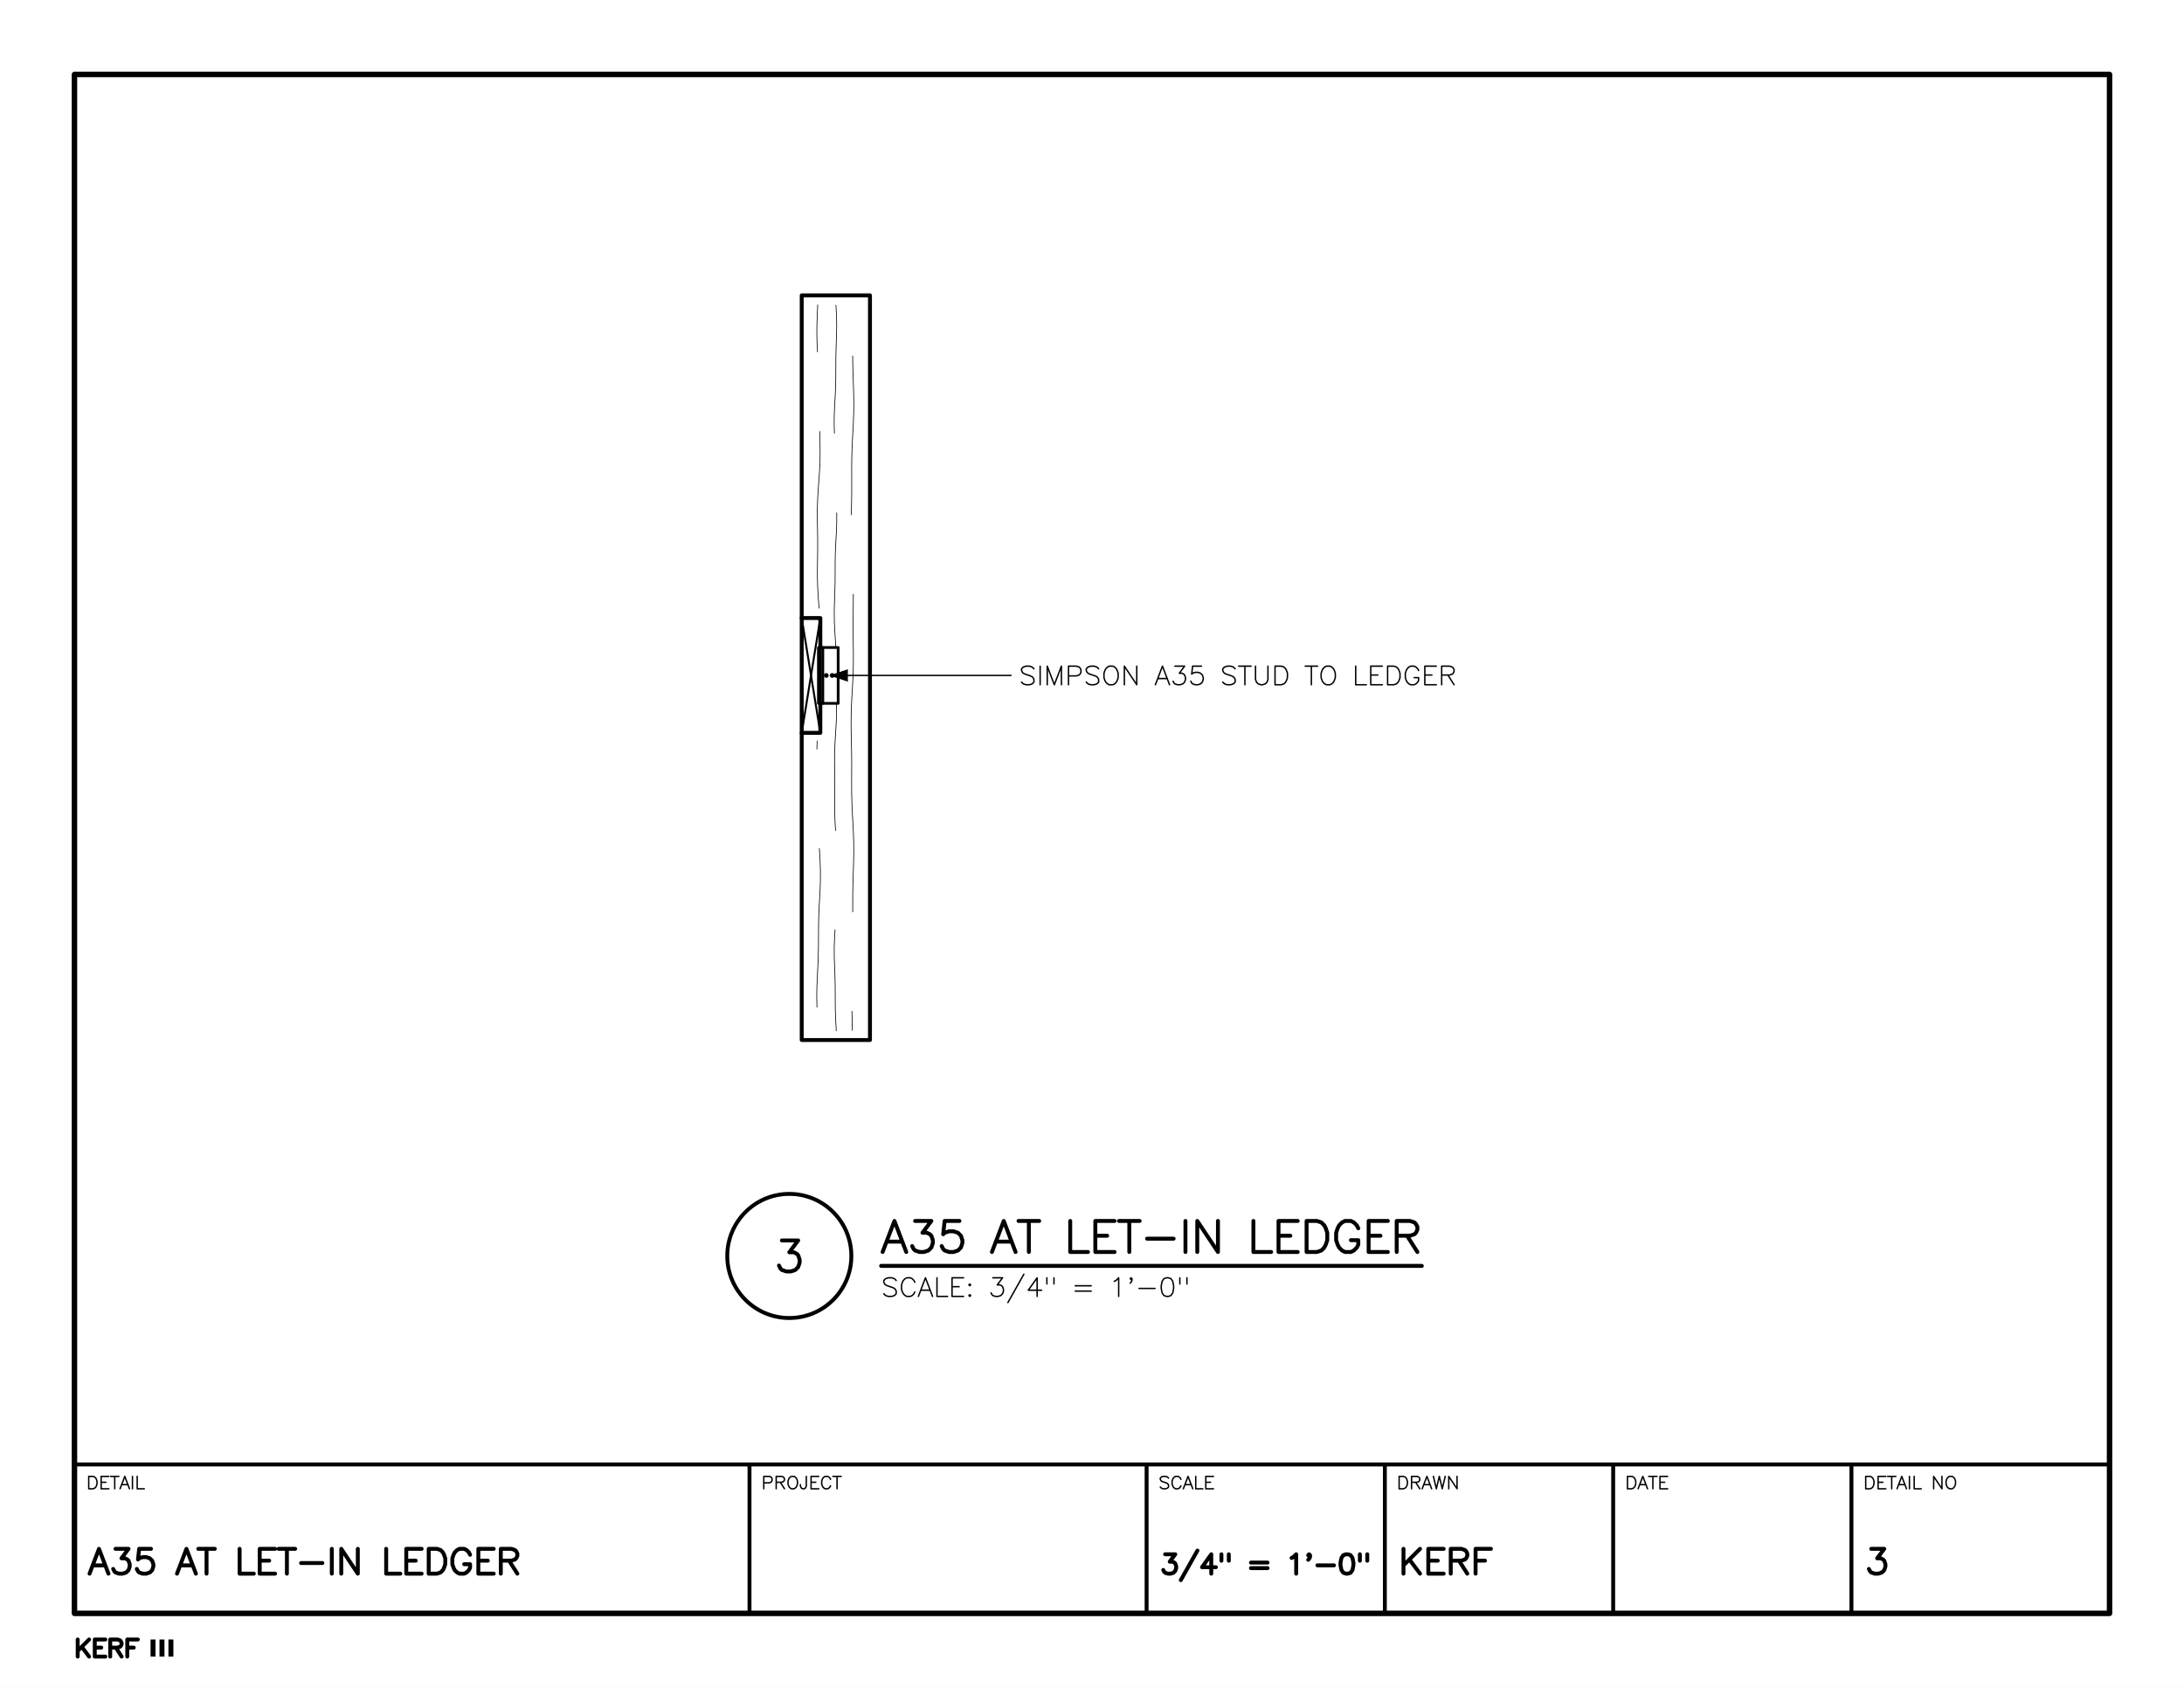
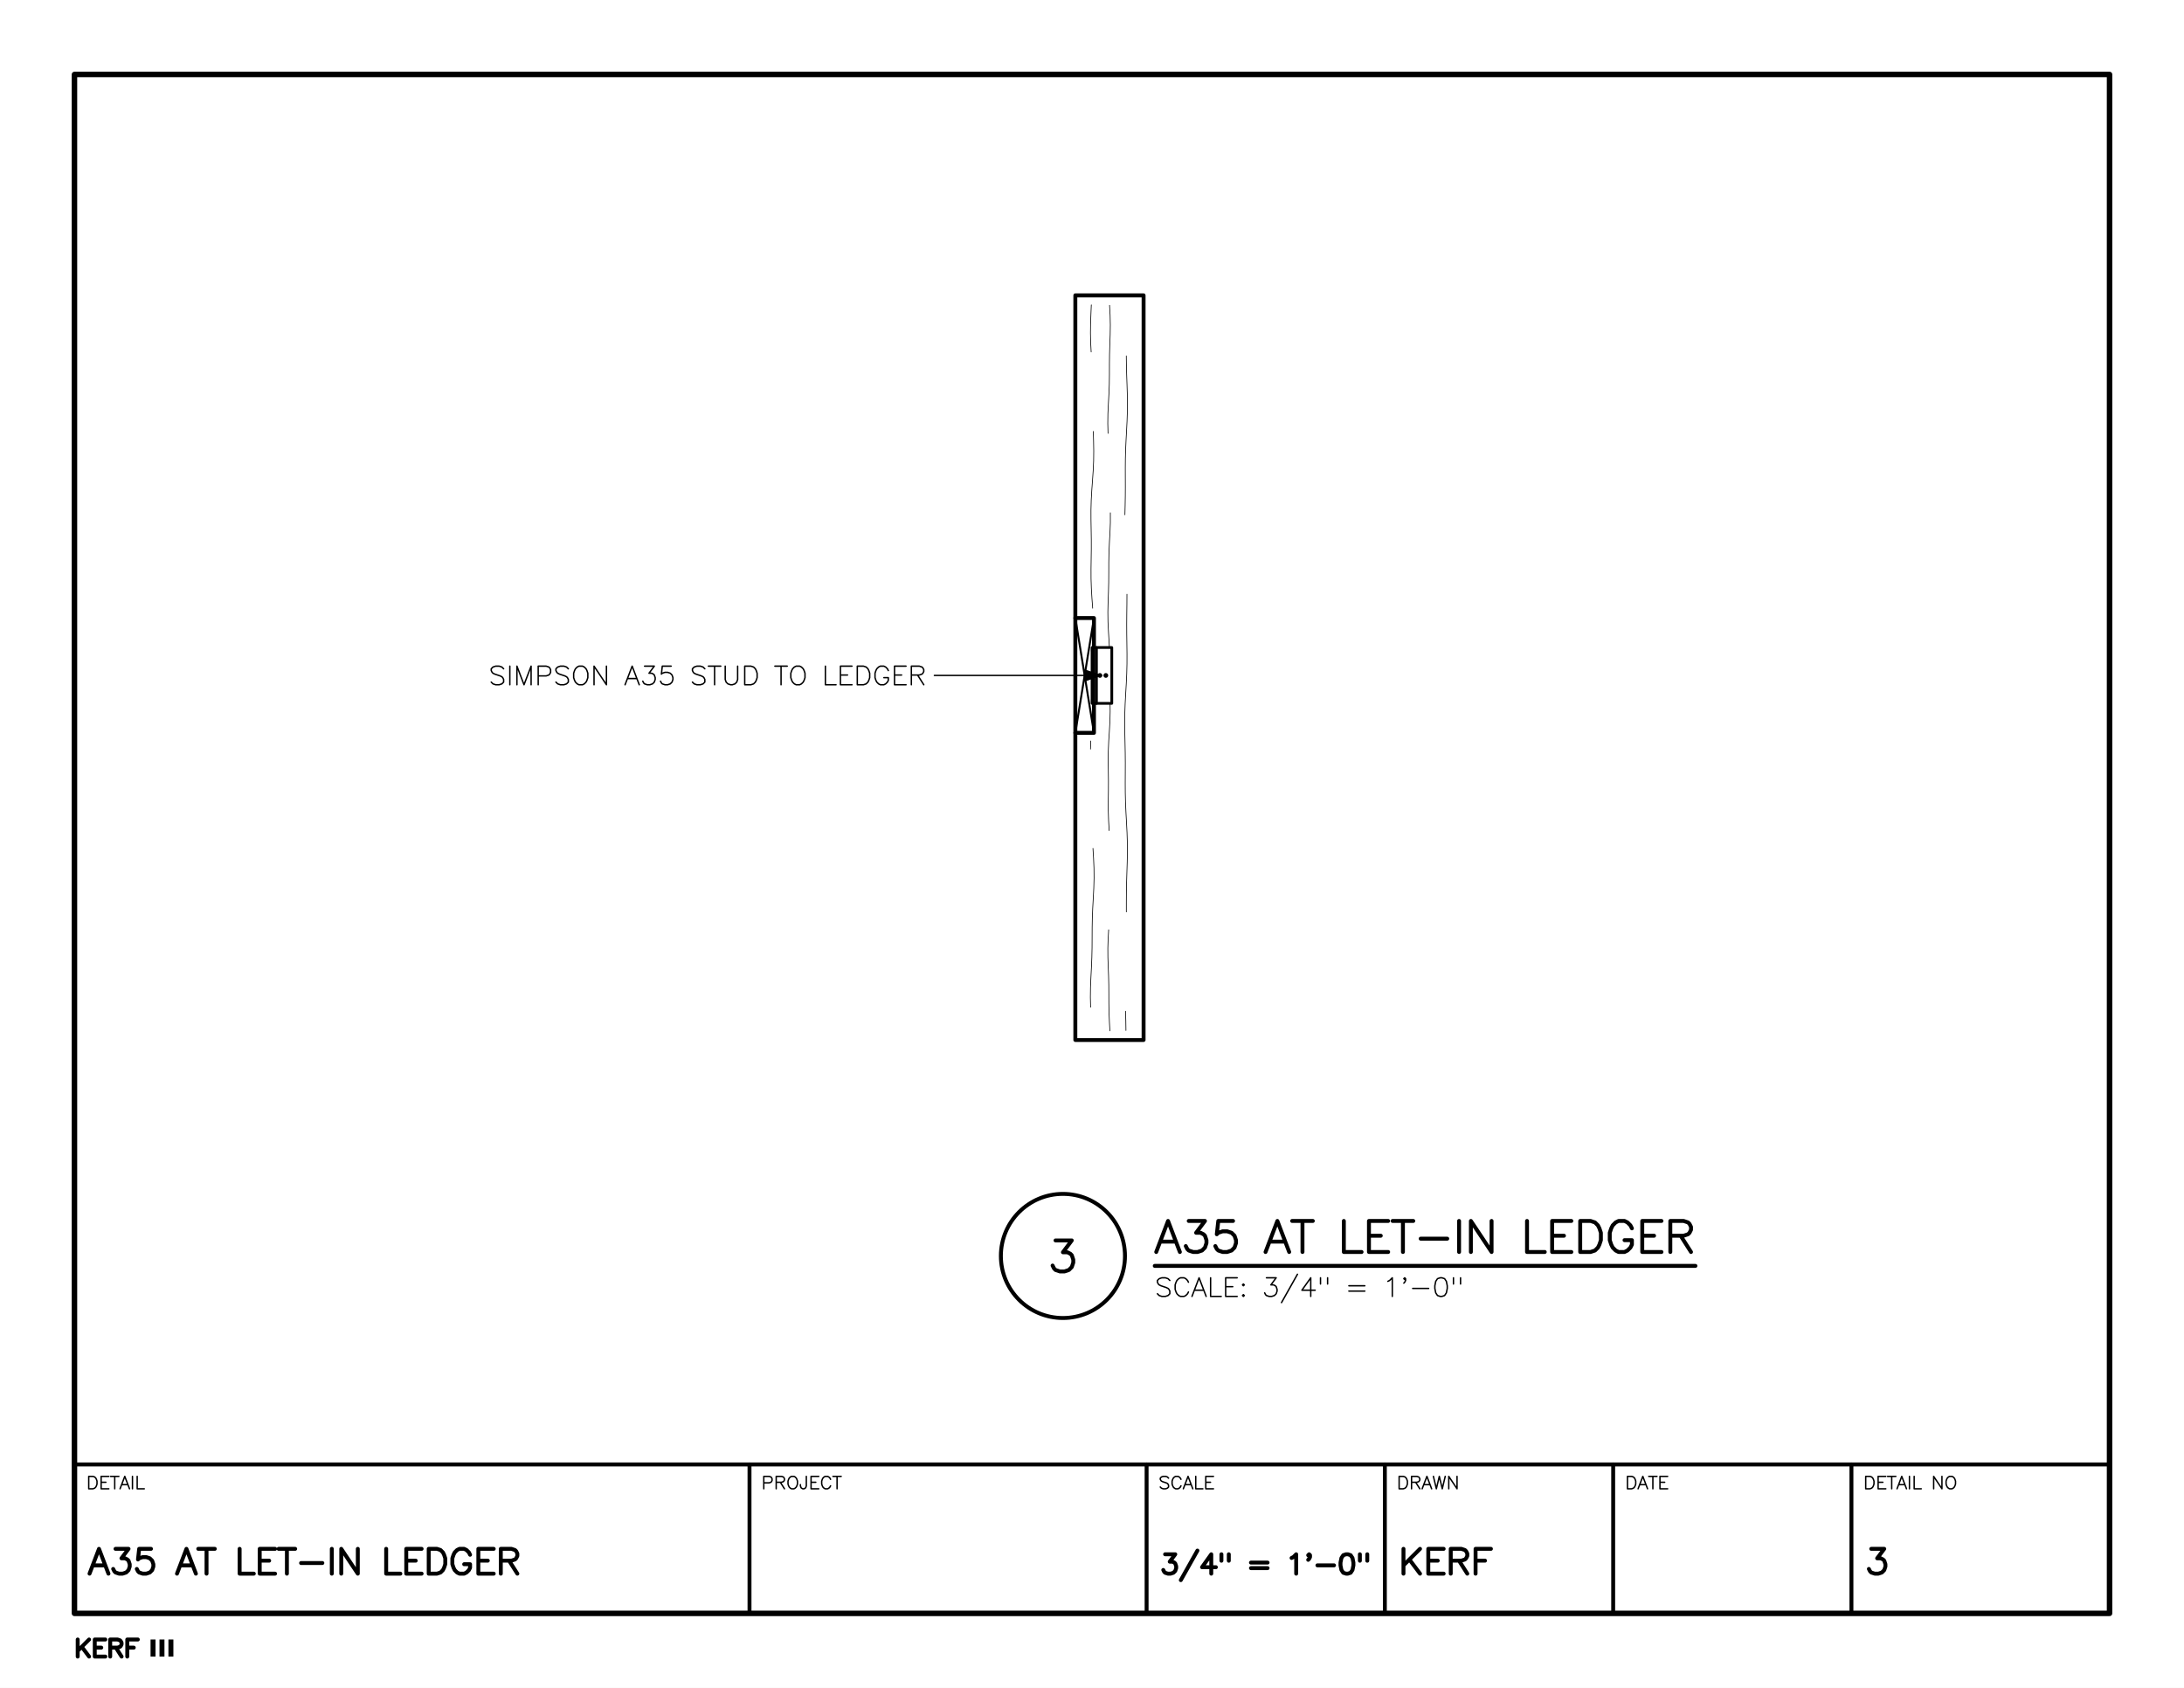
<svg xmlns="http://www.w3.org/2000/svg" width="11in" height="8.5in" viewBox="0 0 1056 816">
  <rect width="100%" height="100%" fill="#fff" />
  <g id="S-DETL-PATT">
    <g data-src="c_stud">
-       <path d="M412.113 498.16L412.049 493.52M412.049 493.52L411.914 488.88M412.304 440.88L412.305 436.08M412.305 436.08L412.335 431.28M412.335 431.28L412.427 426.48M412.427 426.48L412.574 421.68M412.574 421.68L412.726 416.88M412.726 416.88L412.815 412.08M412.815 412.08L412.788 407.28M412.788 407.28L412.634 402.48M412.634 402.48L412.388 397.68M412.388 397.68L412.122 392.88M412.122 392.88L411.909 388.08M411.909 388.08L411.792 383.28M411.792 383.28L411.767 378.48M411.767 378.48L411.791 373.68M411.791 373.68L411.805 368.88M411.805 368.88L411.766 364.08M411.766 364.08L411.674 359.28M411.674 359.28L411.569 354.48M411.569 354.48L411.515 349.68M411.515 349.68L411.565 344.88M411.565 344.88L411.737 340.08M411.737 340.08L411.996 335.28M411.996 335.28L412.275 330.48M412.275 330.48L412.498 325.68M412.498 325.68L412.616 320.88M412.616 320.88L412.625 316.08M412.625 316.08L412.567 311.28M412.567 311.28L412.503 306.48M412.503 306.48L412.483 301.68M412.483 301.68L412.519 296.88M412.519 296.88L412.578 292.08M412.578 292.08L412.602 287.28M411.613 248.88L411.723 244.362M411.723 244.362L411.801 239.845M411.801 239.845L411.827 235.327M411.827 235.327L411.813 230.809M411.813 230.809L411.801 226.292M411.801 226.292L411.841 221.774M411.841 221.774L411.963 217.256M411.963 217.256L412.167 212.739M412.167 212.739L412.413 208.221M412.413 208.221L412.642 203.704M412.642 203.704L412.794 199.186M412.794 199.186L412.832 194.668M412.832 194.668L412.761 190.151M412.761 190.151L412.619 185.633M412.619 185.633L412.462 181.115M412.462 181.115L412.342 176.598M412.342 176.598L412.282 172.08M404.355 498.36L404.113 493.92M404.113 493.92L403.93 489.48M403.93 489.48L403.852 485.04M403.852 485.04L403.842 480.6M403.842 480.6L403.814 476.16M403.814 476.16L403.708 471.72M403.708 471.72L403.537 467.28M403.537 467.28L403.389 462.84M403.389 462.84L403.361 458.4M403.361 458.4L403.499 453.96M403.499 453.96L403.753 449.52M404.006 401.52L403.72 396.72M403.72 396.72L403.569 391.92M403.569 391.92L403.57 387.12M403.57 387.12L403.633 382.32M403.633 382.32L403.651 377.52M403.651 377.52L403.591 372.72M403.591 372.72L403.527 367.92M403.527 367.92L403.573 363.12M403.573 363.12L403.783 358.32M403.783 358.32L404.095 353.52M404.095 353.52L404.366 348.72M404.366 348.72L404.48 343.92M404.48 343.92L404.44 340.05M404.096 313.05L403.969 310.32M403.969 310.32L403.668 305.52M403.668 305.52L403.432 300.72M403.432 300.72L403.369 295.92M403.369 295.92L403.478 291.12M403.478 291.12L403.653 286.32M403.653 286.32L403.774 281.52M403.774 281.52L403.804 276.72M403.804 276.72L403.812 271.92M403.812 271.92L403.902 267.12M403.902 267.12L404.118 262.32M404.118 262.32L404.388 257.52M404.388 257.52L404.574 252.72M404.574 252.72L404.574 247.92M403.456 209.52L403.331 204.754M403.331 204.754L403.392 199.989M403.392 199.989L403.615 195.223M403.615 195.223L403.882 190.457M403.882 190.457L404.064 185.691M404.064 185.691L404.124 180.926M404.124 180.926L404.126 176.16M404.126 176.16L404.175 171.394M404.175 171.394L404.315 166.629M404.315 166.629L404.484 161.863M404.484 161.863L404.558 157.097M404.558 157.097L404.452 152.331M404.452 152.331L404.19 147.566M395.027 486.96L394.911 482.16M394.911 482.16L394.973 477.36M394.973 477.36L395.173 472.56M395.173 472.56L395.419 467.76M395.419 467.76L395.619 462.96M395.619 462.96L395.724 458.16M395.724 458.16L395.751 453.36M395.751 453.36L395.772 448.56M395.772 448.56L395.86 443.76M395.86 443.76L396.053 438.96M396.053 438.96L396.317 434.16M396.317 434.16L396.567 429.36M396.567 429.36L396.702 424.56M396.702 424.56L396.662 419.76M396.662 419.76L396.458 414.96M396.458 414.96L396.165 410.16M394.971 362.16L395.113 358.23M396.029 294.051L395.676 289.301M395.676 289.301L395.389 284.552M395.389 284.552L395.237 279.802M395.237 279.802L395.224 275.053M395.224 275.053L395.291 270.303M395.291 270.303L395.356 265.554M395.356 265.554L395.356 260.804M395.356 260.804L395.288 256.055M395.288 256.055L395.208 251.305M395.208 251.305L395.198 246.556M395.198 246.556L395.324 241.806M395.324 241.806L395.593 237.057M395.593 237.057L395.943 232.307M395.943 232.307L396.273 227.558M396.273 227.558L396.488 222.808M396.488 222.808L396.543 218.059M396.543 218.059L396.464 213.309M396.464 213.309L396.328 208.56M395.295 170.16L395.053 165.6M395.053 165.6L394.955 161.04M394.955 161.04L395.01 156.48M395.01 156.48L395.174 151.92M395.174 151.92L395.366 147.36" fill="none" stroke="#000" stroke-linecap="round" stroke-linejoin="round" stroke-width="0.34" />
+       <path d="M544.413 498.16L544.349 493.52M544.349 493.52L544.214 488.88M544.604 440.88L544.605 436.08M544.605 436.08L544.635 431.28M544.635 431.28L544.727 426.48M544.727 426.48L544.874 421.68M544.874 421.68L545.026 416.88M545.026 416.88L545.115 412.08M545.115 412.08L545.088 407.28M545.088 407.28L544.934 402.48M544.934 402.48L544.688 397.68M544.688 397.68L544.422 392.88M544.422 392.88L544.209 388.08M544.209 388.08L544.092 383.28M544.092 383.28L544.067 378.48M544.067 378.48L544.091 373.68M544.091 373.68L544.105 368.88M544.105 368.88L544.066 364.08M544.066 364.08L543.974 359.28M543.974 359.28L543.869 354.48M543.869 354.48L543.815 349.68M543.815 349.68L543.865 344.88M543.865 344.88L544.037 340.08M544.037 340.08L544.296 335.28M544.296 335.28L544.575 330.48M544.575 330.48L544.798 325.68M544.798 325.68L544.916 320.88M544.916 320.88L544.925 316.08M544.925 316.08L544.867 311.28M544.867 311.28L544.803 306.48M544.803 306.48L544.783 301.68M544.783 301.68L544.819 296.88M544.819 296.88L544.878 292.08M544.878 292.08L544.902 287.28M543.913 248.88L544.023 244.362M544.023 244.362L544.101 239.845M544.101 239.845L544.127 235.327M544.127 235.327L544.113 230.809M544.113 230.809L544.101 226.292M544.101 226.292L544.141 221.774M544.141 221.774L544.263 217.256M544.263 217.256L544.467 212.739M544.467 212.739L544.713 208.221M544.713 208.221L544.942 203.704M544.942 203.704L545.094 199.186M545.094 199.186L545.132 194.668M545.132 194.668L545.061 190.151M545.061 190.151L544.919 185.633M544.919 185.633L544.762 181.115M544.762 181.115L544.642 176.598M544.642 176.598L544.582 172.08M536.655 498.36L536.413 493.92M536.413 493.92L536.23 489.48M536.23 489.48L536.152 485.04M536.152 485.04L536.142 480.6M536.142 480.6L536.114 476.16M536.114 476.16L536.008 471.72M536.008 471.72L535.837 467.28M535.837 467.28L535.689 462.84M535.689 462.84L535.661 458.4M535.661 458.4L535.799 453.96M535.799 453.96L536.053 449.52M536.306 401.52L536.02 396.72M536.02 396.72L535.869 391.92M535.869 391.92L535.87 387.12M535.87 387.12L535.933 382.32M535.933 382.32L535.951 377.52M535.951 377.52L535.891 372.72M535.891 372.72L535.827 367.92M535.827 367.92L535.873 363.12M535.873 363.12L536.083 358.32M536.083 358.32L536.395 353.52M536.395 353.52L536.666 348.72M536.666 348.72L536.78 343.92M536.78 343.92L536.74 340.05M536.396 313.05L536.269 310.32M536.269 310.32L535.968 305.52M535.968 305.52L535.732 300.72M535.732 300.72L535.669 295.92M535.669 295.92L535.778 291.12M535.778 291.12L535.953 286.32M535.953 286.32L536.074 281.52M536.074 281.52L536.104 276.72M536.104 276.72L536.112 271.92M536.112 271.92L536.202 267.12M536.202 267.12L536.418 262.32M536.418 262.32L536.688 257.52M536.688 257.52L536.874 252.72M536.874 252.72L536.874 247.92M535.756 209.52L535.631 204.754M535.631 204.754L535.692 199.989M535.692 199.989L535.915 195.223M535.915 195.223L536.182 190.457M536.182 190.457L536.364 185.691M536.364 185.691L536.424 180.926M536.424 180.926L536.426 176.16M536.426 176.16L536.475 171.394M536.475 171.394L536.615 166.629M536.615 166.629L536.784 161.863M536.784 161.863L536.858 157.097M536.858 157.097L536.752 152.331M536.752 152.331L536.49 147.566M527.327 486.96L527.211 482.16M527.211 482.16L527.273 477.36M527.273 477.36L527.473 472.56M527.473 472.56L527.719 467.76M527.719 467.76L527.919 462.96M527.919 462.96L528.024 458.16M528.024 458.16L528.051 453.36M528.051 453.36L528.072 448.56M528.072 448.56L528.16 443.76M528.16 443.76L528.353 438.96M528.353 438.96L528.617 434.16M528.617 434.16L528.867 429.36M528.867 429.36L529.002 424.56M529.002 424.56L528.962 419.76M528.962 419.76L528.758 414.96M528.758 414.96L528.465 410.16M527.271 362.16L527.413 358.23M528.329 294.051L527.976 289.301M527.976 289.301L527.689 284.552M527.689 284.552L527.537 279.802M527.537 279.802L527.524 275.053M527.524 275.053L527.591 270.303M527.591 270.303L527.656 265.554M527.656 265.554L527.656 260.804M527.656 260.804L527.588 256.055M527.588 256.055L527.508 251.305M527.508 251.305L527.498 246.556M527.498 246.556L527.624 241.806M527.624 241.806L527.893 237.057M527.893 237.057L528.243 232.307M528.243 232.307L528.573 227.558M528.573 227.558L528.788 222.808M528.788 222.808L528.843 218.059M528.843 218.059L528.764 213.309M528.764 213.309L528.628 208.56M527.595 170.16L527.353 165.6M527.353 165.6L527.255 161.04M527.255 161.04L527.31 156.48M527.31 156.48L527.474 151.92M527.474 151.92L527.666 147.36" fill="none" stroke="#000" stroke-linecap="round" stroke-linejoin="round" stroke-width="0.34" />
    </g>
  </g>
  <g id="S-DETL-BYND">
    <g data-src="c_ledger">
-       <path d="M387.643 354.3L396.643 298.8" fill="none" stroke="#000" stroke-linecap="round" stroke-linejoin="round" stroke-width="0.945" />
-       <path d="M396.643 354.3L387.643 298.8" fill="none" stroke="#000" stroke-linecap="round" stroke-linejoin="round" stroke-width="0.945" />
+       <path d="M519.943 354.3L528.943 298.8" fill="none" stroke="#000" stroke-linecap="round" stroke-linejoin="round" stroke-width="0.945" />
+       <path d="M528.943 354.3L519.943 298.8" fill="none" stroke="#000" stroke-linecap="round" stroke-linejoin="round" stroke-width="0.945" />
    </g>
    <g data-src="c_a35">
-       <path d="M397.842 313.05L396.643 313.05" fill="none" stroke="#000" stroke-linecap="round" stroke-linejoin="round" stroke-width="0.945" />
-       <path d="M396.643 340.05L397.842 340.05" fill="none" stroke="#000" stroke-linecap="round" stroke-linejoin="round" stroke-width="0.945" />
+       <path d="M530.142 313.05L528.943 313.05" fill="none" stroke="#000" stroke-linecap="round" stroke-linejoin="round" stroke-width="0.945" />
+       <path d="M528.943 340.05L530.142 340.05" fill="none" stroke="#000" stroke-linecap="round" stroke-linejoin="round" stroke-width="0.945" />
    </g>
  </g>
  <g id="S-DETL-CUT">
    <g data-src="c_stud">
-       <path d="M396.643 340.05L396.643 354.3L387.643 354.3L387.643 502.8L420.643 502.8L420.643 142.8L387.643 142.8L387.643 298.8L396.643 298.8L396.643 313.05" fill="none" stroke="#000" stroke-linecap="round" stroke-linejoin="round" stroke-width="1.89" />
+       <path d="M528.943 340.05L528.943 354.3L519.943 354.3L519.943 502.8L552.943 502.8L552.943 142.8L519.943 142.8L519.943 298.8L528.943 298.8L528.943 313.05" fill="none" stroke="#000" stroke-linecap="round" stroke-linejoin="round" stroke-width="1.89" />
    </g>
    <g data-src="c_ledger">
-       <path d="M387.643 298.8L387.643 354.3" fill="none" stroke="#000" stroke-linecap="round" stroke-linejoin="round" stroke-width="1.89" />
+       <path d="M519.943 298.8L519.943 354.3" fill="none" stroke="#000" stroke-linecap="round" stroke-linejoin="round" stroke-width="1.89" />
    </g>
  </g>
  <g id="S-DETL-STL">
    <g data-src="c_a35">
-       <path d="M400.67 326.55A1.152 1.152 0 0 1 398.366 326.55A1.152 1.152 0 0 1 400.67 326.55Z" fill="#000" fill-rule="evenodd" stroke="none" />
-       <path d="M403.545 326.55A1.152 1.152 0 0 1 401.241 326.55A1.152 1.152 0 0 1 403.545 326.55Z" fill="#000" fill-rule="evenodd" stroke="none" />
-       <path d="M397.842 340.05L405.268 340.05L405.268 313.05L397.842 313.05" fill="none" stroke="#000" stroke-linecap="round" stroke-linejoin="round" stroke-width="1.323" />
-       <path d="M396.643 313.05L396.643 340.05" fill="none" stroke="#000" stroke-linecap="round" stroke-linejoin="round" stroke-width="1.323" />
-       <path d="M397.842 340.05L397.842 313.05" fill="none" stroke="#000" stroke-linecap="round" stroke-linejoin="round" stroke-width="1.323" />
-       <path d="M396.643 313.05L395.73 313.05L395.73 340.05L396.643 340.05" fill="none" stroke="#000" stroke-linecap="round" stroke-linejoin="round" stroke-width="1.323" />
+       <path d="M532.97 326.55A1.152 1.152 0 0 1 530.666 326.55A1.152 1.152 0 0 1 532.97 326.55Z" fill="#000" fill-rule="evenodd" stroke="none" />
+       <path d="M535.845 326.55A1.152 1.152 0 0 1 533.541 326.55A1.152 1.152 0 0 1 535.845 326.55Z" fill="#000" fill-rule="evenodd" stroke="none" />
+       <path d="M530.142 340.05L537.568 340.05L537.568 313.05L530.142 313.05" fill="none" stroke="#000" stroke-linecap="round" stroke-linejoin="round" stroke-width="1.323" />
+       <path d="M528.943 313.05L528.943 340.05" fill="none" stroke="#000" stroke-linecap="round" stroke-linejoin="round" stroke-width="1.323" />
+       <path d="M530.142 340.05L530.142 313.05" fill="none" stroke="#000" stroke-linecap="round" stroke-linejoin="round" stroke-width="1.323" />
+       <path d="M528.943 313.05L528.03 313.05L528.03 340.05L528.943 340.05" fill="none" stroke="#000" stroke-linecap="round" stroke-linejoin="round" stroke-width="1.323" />
    </g>
  </g>
  <g id="S-ANNO-NOTE">
    <g data-src="c_n1">
-       <path d="M499.929 323.336L499.071 322.479L497.786 322.05L496.071 322.05L494.786 322.479L493.929 323.336L493.929 324.193L494.357 325.05L494.786 325.479L495.643 325.907L498.214 326.764L499.071 327.193L499.5 327.621L499.929 328.479L499.929 329.764L499.071 330.621L497.786 331.05L496.071 331.05L494.786 330.621L493.929 329.764M502.929 322.05L502.929 331.05M506.357 322.05L506.357 331.05M506.357 322.05L509.786 331.05M513.214 322.05L509.786 331.05M513.214 322.05L513.214 331.05M516.643 322.05L516.643 331.05M516.643 322.05L520.5 322.05L521.786 322.479L522.214 322.907L522.643 323.764L522.643 325.05L522.214 325.907L521.786 326.336L520.5 326.764L516.643 326.764M531.214 323.336L530.357 322.479L529.071 322.05L527.357 322.05L526.071 322.479L525.214 323.336L525.214 324.193L525.643 325.05L526.071 325.479L526.929 325.907L529.5 326.764L530.357 327.193L530.786 327.621L531.214 328.479L531.214 329.764L530.357 330.621L529.071 331.05L527.357 331.05L526.071 330.621L525.214 329.764M536.357 322.05L535.5 322.479L534.643 323.336L534.214 324.193L533.786 325.479L533.786 327.621L534.214 328.907L534.643 329.764L535.5 330.621L536.357 331.05L538.071 331.05L538.929 330.621L539.786 329.764L540.214 328.907L540.643 327.621L540.643 325.479L540.214 324.193L539.786 323.336L538.929 322.479L538.071 322.05L536.357 322.05M543.643 322.05L543.643 331.05M543.643 322.05L549.643 331.05M549.643 322.05L549.643 331.05M562.071 322.05L558.643 331.05M562.071 322.05L565.5 331.05M559.929 328.05L564.214 328.05M568.071 322.05L572.786 322.05L570.214 325.479L571.5 325.479L572.357 325.907L572.786 326.336L573.214 327.621L573.214 328.479L572.786 329.764L571.929 330.621L570.643 331.05L569.357 331.05L568.071 330.621L567.643 330.193L567.214 329.336M580.929 322.05L576.643 322.05L576.214 325.907L576.643 325.479L577.929 325.05L579.214 325.05L580.5 325.479L581.357 326.336L581.786 327.621L581.786 328.479L581.357 329.764L580.5 330.621L579.214 331.05L577.929 331.05L576.643 330.621L576.214 330.193L575.786 329.336M597.214 323.336L596.357 322.479L595.071 322.05L593.357 322.05L592.071 322.479L591.214 323.336L591.214 324.193L591.643 325.05L592.071 325.479L592.929 325.907L595.5 326.764L596.357 327.193L596.786 327.621L597.214 328.479L597.214 329.764L596.357 330.621L595.071 331.05L593.357 331.05L592.071 330.621L591.214 329.764M601.929 322.05L601.929 331.05M598.929 322.05L604.929 322.05M607.071 322.05L607.071 328.479L607.5 329.764L608.357 330.621L609.643 331.05L610.5 331.05L611.786 330.621L612.643 329.764L613.071 328.479L613.071 322.05M616.5 322.05L616.5 331.05M616.5 322.05L619.5 322.05L620.786 322.479L621.643 323.336L622.071 324.193L622.5 325.479L622.5 327.621L622.071 328.907L621.643 329.764L620.786 330.621L619.5 331.05L616.5 331.05M634.071 322.05L634.071 331.05M631.071 322.05L637.071 322.05M641.357 322.05L640.5 322.479L639.643 323.336L639.214 324.193L638.786 325.479L638.786 327.621L639.214 328.907L639.643 329.764L640.5 330.621L641.357 331.05L643.071 331.05L643.929 330.621L644.786 329.764L645.214 328.907L645.643 327.621L645.643 325.479L645.214 324.193L644.786 323.336L643.929 322.479L643.071 322.05L641.357 322.05M655.5 322.05L655.5 331.05M655.5 331.05L660.643 331.05M662.786 322.05L662.786 331.05M662.786 322.05L668.357 322.05M662.786 326.336L666.214 326.336M662.786 331.05L668.357 331.05M670.929 322.05L670.929 331.05M670.929 322.05L673.929 322.05L675.214 322.479L676.071 323.336L676.5 324.193L676.929 325.479L676.929 327.621L676.5 328.907L676.071 329.764L675.214 330.621L673.929 331.05L670.929 331.05M685.929 324.193L685.5 323.336L684.643 322.479L683.786 322.05L682.071 322.05L681.214 322.479L680.357 323.336L679.929 324.193L679.5 325.479L679.5 327.621L679.929 328.907L680.357 329.764L681.214 330.621L682.071 331.05L683.786 331.05L684.643 330.621L685.5 329.764L685.929 328.907L685.929 327.621M683.786 327.621L685.929 327.621M688.929 322.05L688.929 331.05M688.929 322.05L694.5 322.05M688.929 326.336L692.357 326.336M688.929 331.05L694.5 331.05M697.071 322.05L697.071 331.05M697.071 322.05L700.929 322.05L702.214 322.479L702.643 322.907L703.071 323.764L703.071 324.621L702.643 325.479L702.214 325.907L700.929 326.336L697.071 326.336M700.071 326.336L703.071 331.05" fill="none" stroke="#000" stroke-linecap="round" stroke-linejoin="round" stroke-width="0.68" />
-       <path d="M488.803 326.55L476.803 326.55L409.955 326.55" fill="none" stroke="#000" stroke-linecap="round" stroke-linejoin="round" stroke-width="0.68" />
-       <path d="M400.955 326.55L409.955 329.55L409.955 323.55L400.955 326.55Z" fill="#000" fill-rule="evenodd" stroke="none" />
+       <path d="M243.514 323.336L242.657 322.479L241.371 322.05L239.657 322.05L238.371 322.479L237.514 323.336L237.514 324.193L237.943 325.05L238.371 325.479L239.229 325.907L241.8 326.764L242.657 327.193L243.086 327.621L243.514 328.479L243.514 329.764L242.657 330.621L241.371 331.05L239.657 331.05L238.371 330.621L237.514 329.764M246.514 322.05L246.514 331.05M249.943 322.05L249.943 331.05M249.943 322.05L253.371 331.05M256.8 322.05L253.371 331.05M256.8 322.05L256.8 331.05M260.229 322.05L260.229 331.05M260.229 322.05L264.086 322.05L265.371 322.479L265.8 322.907L266.229 323.764L266.229 325.05L265.8 325.907L265.371 326.336L264.086 326.764L260.229 326.764M274.8 323.336L273.943 322.479L272.657 322.05L270.943 322.05L269.657 322.479L268.8 323.336L268.8 324.193L269.229 325.05L269.657 325.479L270.514 325.907L273.086 326.764L273.943 327.193L274.371 327.621L274.8 328.479L274.8 329.764L273.943 330.621L272.657 331.05L270.943 331.05L269.657 330.621L268.8 329.764M279.943 322.05L279.086 322.479L278.229 323.336L277.8 324.193L277.371 325.479L277.371 327.621L277.8 328.907L278.229 329.764L279.086 330.621L279.943 331.05L281.657 331.05L282.514 330.621L283.371 329.764L283.8 328.907L284.229 327.621L284.229 325.479L283.8 324.193L283.371 323.336L282.514 322.479L281.657 322.05L279.943 322.05M287.229 322.05L287.229 331.05M287.229 322.05L293.229 331.05M293.229 322.05L293.229 331.05M305.657 322.05L302.229 331.05M305.657 322.05L309.086 331.05M303.514 328.05L307.8 328.05M311.657 322.05L316.371 322.05L313.8 325.479L315.086 325.479L315.943 325.907L316.371 326.336L316.8 327.621L316.8 328.479L316.371 329.764L315.514 330.621L314.229 331.05L312.943 331.05L311.657 330.621L311.229 330.193L310.8 329.336M324.514 322.05L320.229 322.05L319.8 325.907L320.229 325.479L321.514 325.05L322.8 325.05L324.086 325.479L324.943 326.336L325.371 327.621L325.371 328.479L324.943 329.764L324.086 330.621L322.8 331.05L321.514 331.05L320.229 330.621L319.8 330.193L319.371 329.336M340.8 323.336L339.943 322.479L338.657 322.05L336.943 322.05L335.657 322.479L334.8 323.336L334.8 324.193L335.229 325.05L335.657 325.479L336.514 325.907L339.086 326.764L339.943 327.193L340.371 327.621L340.8 328.479L340.8 329.764L339.943 330.621L338.657 331.05L336.943 331.05L335.657 330.621L334.8 329.764M345.514 322.05L345.514 331.05M342.514 322.05L348.514 322.05M350.657 322.05L350.657 328.479L351.086 329.764L351.943 330.621L353.229 331.05L354.086 331.05L355.371 330.621L356.229 329.764L356.657 328.479L356.657 322.05M360.086 322.05L360.086 331.05M360.086 322.05L363.086 322.05L364.371 322.479L365.229 323.336L365.657 324.193L366.086 325.479L366.086 327.621L365.657 328.907L365.229 329.764L364.371 330.621L363.086 331.05L360.086 331.05M377.657 322.05L377.657 331.05M374.657 322.05L380.657 322.05M384.943 322.05L384.086 322.479L383.229 323.336L382.8 324.193L382.371 325.479L382.371 327.621L382.8 328.907L383.229 329.764L384.086 330.621L384.943 331.05L386.657 331.05L387.514 330.621L388.371 329.764L388.8 328.907L389.229 327.621L389.229 325.479L388.8 324.193L388.371 323.336L387.514 322.479L386.657 322.05L384.943 322.05M399.086 322.05L399.086 331.05M399.086 331.05L404.229 331.05M406.371 322.05L406.371 331.05M406.371 322.05L411.943 322.05M406.371 326.336L409.8 326.336M406.371 331.05L411.943 331.05M414.514 322.05L414.514 331.05M414.514 322.05L417.514 322.05L418.8 322.479L419.657 323.336L420.086 324.193L420.514 325.479L420.514 327.621L420.086 328.907L419.657 329.764L418.8 330.621L417.514 331.05L414.514 331.05M429.514 324.193L429.086 323.336L428.229 322.479L427.371 322.05L425.657 322.05L424.8 322.479L423.943 323.336L423.514 324.193L423.086 325.479L423.086 327.621L423.514 328.907L423.943 329.764L424.8 330.621L425.657 331.05L427.371 331.05L428.229 330.621L429.086 329.764L429.514 328.907L429.514 327.621M427.371 327.621L429.514 327.621M432.514 322.05L432.514 331.05M432.514 322.05L438.086 322.05M432.514 326.336L435.943 326.336M432.514 331.05L438.086 331.05M440.657 322.05L440.657 331.05M440.657 322.05L444.514 322.05L445.8 322.479L446.229 322.907L446.657 323.764L446.657 324.621L446.229 325.479L445.8 325.907L444.514 326.336L440.657 326.336M443.657 326.336L446.657 331.05" fill="none" stroke="#000" stroke-linecap="round" stroke-linejoin="round" stroke-width="0.68" />
+       <path d="M451.783 326.55L463.783 326.55L524.255 326.55" fill="none" stroke="#000" stroke-linecap="round" stroke-linejoin="round" stroke-width="0.68" />
+       <path d="M533.255 326.55L524.255 323.55L524.255 329.55L533.255 326.55Z" fill="#000" fill-rule="evenodd" stroke="none" />
    </g>
  </g>
  <g id="S-ANNO-TTLB">
    <g data-src="title:C">
-       <path d="M351.643 607.2A30 30 0 0 1 411.643 607.2A30 30 0 0 1 351.643 607.2Z" fill="none" stroke="#000" stroke-linecap="round" stroke-linejoin="round" stroke-width="1.89" />
-       <path d="M378.071 599.7L385.929 599.7L381.643 605.414L383.786 605.414L385.214 606.129L385.929 606.843L386.643 608.986L386.643 610.414L385.929 612.557L384.5 613.986L382.357 614.7L380.214 614.7L378.071 613.986L377.357 613.271L376.643 611.843" fill="none" stroke="#000" stroke-linecap="round" stroke-linejoin="round" stroke-width="1.89" />
-       <path d="M432.471 590.28L426.757 605.28M432.471 590.28L438.186 605.28M428.9 600.28L436.043 600.28M442.471 590.28L450.329 590.28L446.043 595.994L448.186 595.994L449.614 596.709L450.329 597.423L451.043 599.566L451.043 600.994L450.329 603.137L448.9 604.566L446.757 605.28L444.614 605.28L442.471 604.566L441.757 603.851L441.043 602.423M463.9 590.28L456.757 590.28L456.043 596.709L456.757 595.994L458.9 595.28L461.043 595.28L463.186 595.994L464.614 597.423L465.329 599.566L465.329 600.994L464.614 603.137L463.186 604.566L461.043 605.28L458.9 605.28L456.757 604.566L456.043 603.851L455.329 602.423M485.329 590.28L479.614 605.28M485.329 590.28L491.043 605.28M481.757 600.28L488.9 600.28M497.471 590.28L497.471 605.28M492.471 590.28L502.471 590.28M517.471 590.28L517.471 605.28M517.471 605.28L526.043 605.28M529.614 590.28L529.614 605.28M529.614 590.28L538.9 590.28M529.614 597.423L535.329 597.423M529.614 605.28L538.9 605.28M546.043 590.28L546.043 605.28M541.043 590.28L551.043 590.28M554.614 598.851L567.471 598.851M573.186 590.28L573.186 605.28M578.9 590.28L578.9 605.28M578.9 590.28L588.9 605.28M588.9 590.28L588.9 605.28M606.043 590.28L606.043 605.28M606.043 605.28L614.614 605.28M618.186 590.28L618.186 605.28M618.186 590.28L627.471 590.28M618.186 597.423L623.9 597.423M618.186 605.28L627.471 605.28M631.757 590.28L631.757 605.28M631.757 590.28L636.757 590.28L638.9 590.994L640.329 592.423L641.043 593.851L641.757 595.994L641.757 599.566L641.043 601.709L640.329 603.137L638.9 604.566L636.757 605.28L631.757 605.28M656.757 593.851L656.043 592.423L654.614 590.994L653.186 590.28L650.329 590.28L648.9 590.994L647.471 592.423L646.757 593.851L646.043 595.994L646.043 599.566L646.757 601.709L647.471 603.137L648.9 604.566L650.329 605.28L653.186 605.28L654.614 604.566L656.043 603.137L656.757 601.709L656.757 599.566M653.186 599.566L656.757 599.566M661.757 590.28L661.757 605.28M661.757 590.28L671.043 590.28M661.757 597.423L667.471 597.423M661.757 605.28L671.043 605.28M675.329 590.28L675.329 605.28M675.329 590.28L681.757 590.28L683.9 590.994L684.614 591.709L685.329 593.137L685.329 594.566L684.614 595.994L683.9 596.709L681.757 597.423L675.329 597.423M680.329 597.423L685.329 605.28" fill="none" stroke="#000" stroke-linecap="round" stroke-linejoin="round" stroke-width="1.89" />
-       <path d="M426.043 612L687.471 612" fill="none" stroke="#000" stroke-linecap="round" stroke-linejoin="round" stroke-width="1.89" />
-       <path d="M433.329 619.046L432.471 618.189L431.186 617.76L429.471 617.76L428.186 618.189L427.329 619.046L427.329 619.903L427.757 620.76L428.186 621.189L429.043 621.617L431.614 622.474L432.471 622.903L432.9 623.331L433.329 624.189L433.329 625.474L432.471 626.331L431.186 626.76L429.471 626.76L428.186 626.331L427.329 625.474M442.329 619.903L441.9 619.046L441.043 618.189L440.186 617.76L438.471 617.76L437.614 618.189L436.757 619.046L436.329 619.903L435.9 621.189L435.9 623.331L436.329 624.617L436.757 625.474L437.614 626.331L438.471 626.76L440.186 626.76L441.043 626.331L441.9 625.474L442.329 624.617M447.471 617.76L444.043 626.76M447.471 617.76L450.9 626.76M445.329 623.76L449.614 623.76M453.043 617.76L453.043 626.76M453.043 626.76L458.186 626.76M460.329 617.76L460.329 626.76M460.329 617.76L465.9 617.76M460.329 622.046L463.757 622.046M460.329 626.76L465.9 626.76M468.9 620.76L468.471 621.189L468.9 621.617L469.329 621.189L468.9 620.76M468.9 625.903L468.471 626.331L468.9 626.76L469.329 626.331L468.9 625.903M480.043 617.76L484.757 617.76L482.186 621.189L483.471 621.189L484.329 621.617L484.757 622.046L485.186 623.331L485.186 624.189L484.757 625.474L483.9 626.331L482.614 626.76L481.329 626.76L480.043 626.331L479.614 625.903L479.186 625.046M495.043 616.046L487.329 629.76M501.471 617.76L497.186 623.76L503.614 623.76M501.471 617.76L501.471 626.76M506.186 617.76L506.186 620.76M509.614 617.76L509.614 620.76M519.9 621.617L527.614 621.617M519.9 624.189L527.614 624.189M538.757 619.474L539.614 619.046L540.9 617.76L540.9 626.76M546.9 618.617L546.471 618.189L546.9 617.76L547.329 618.189L547.329 619.046L546.9 619.903L546.471 620.331M550.757 622.903L558.471 622.903M564.043 617.76L562.757 618.189L561.9 619.474L561.471 621.617L561.471 622.903L561.9 625.046L562.757 626.331L564.043 626.76L564.9 626.76L566.186 626.331L567.043 625.046L567.471 622.903L567.471 621.617L567.043 619.474L566.186 618.189L564.9 617.76L564.043 617.76M570.471 617.76L570.471 620.76M573.9 617.76L573.9 620.76" fill="none" stroke="#000" stroke-linecap="round" stroke-linejoin="round" stroke-width="0.68" />
+       <path d="M483.943 607.2A30 30 0 0 1 543.943 607.2A30 30 0 0 1 483.943 607.2Z" fill="none" stroke="#000" stroke-linecap="round" stroke-linejoin="round" stroke-width="1.89" />
+       <path d="M510.371 599.7L518.229 599.7L513.943 605.414L516.086 605.414L517.514 606.129L518.229 606.843L518.943 608.986L518.943 610.414L518.229 612.557L516.8 613.986L514.657 614.7L512.514 614.7L510.371 613.986L509.657 613.271L508.943 611.843" fill="none" stroke="#000" stroke-linecap="round" stroke-linejoin="round" stroke-width="1.89" />
+       <path d="M564.771 590.28L559.057 605.28M564.771 590.28L570.486 605.28M561.2 600.28L568.343 600.28M574.771 590.28L582.629 590.28L578.343 595.994L580.486 595.994L581.914 596.709L582.629 597.423L583.343 599.566L583.343 600.994L582.629 603.137L581.2 604.566L579.057 605.28L576.914 605.28L574.771 604.566L574.057 603.851L573.343 602.423M596.2 590.28L589.057 590.28L588.343 596.709L589.057 595.994L591.2 595.28L593.343 595.28L595.486 595.994L596.914 597.423L597.629 599.566L597.629 600.994L596.914 603.137L595.486 604.566L593.343 605.28L591.2 605.28L589.057 604.566L588.343 603.851L587.629 602.423M617.629 590.28L611.914 605.28M617.629 590.28L623.343 605.28M614.057 600.28L621.2 600.28M629.771 590.28L629.771 605.28M624.771 590.28L634.771 590.28M649.771 590.28L649.771 605.28M649.771 605.28L658.343 605.28M661.914 590.28L661.914 605.28M661.914 590.28L671.2 590.28M661.914 597.423L667.629 597.423M661.914 605.28L671.2 605.28M678.343 590.28L678.343 605.28M673.343 590.28L683.343 590.28M686.914 598.851L699.771 598.851M705.486 590.28L705.486 605.28M711.2 590.28L711.2 605.28M711.2 590.28L721.2 605.28M721.2 590.28L721.2 605.28M738.343 590.28L738.343 605.28M738.343 605.28L746.914 605.28M750.486 590.28L750.486 605.28M750.486 590.28L759.771 590.28M750.486 597.423L756.2 597.423M750.486 605.28L759.771 605.28M764.057 590.28L764.057 605.28M764.057 590.28L769.057 590.28L771.2 590.994L772.629 592.423L773.343 593.851L774.057 595.994L774.057 599.566L773.343 601.709L772.629 603.137L771.2 604.566L769.057 605.28L764.057 605.28M789.057 593.851L788.343 592.423L786.914 590.994L785.486 590.28L782.629 590.28L781.2 590.994L779.771 592.423L779.057 593.851L778.343 595.994L778.343 599.566L779.057 601.709L779.771 603.137L781.2 604.566L782.629 605.28L785.486 605.28L786.914 604.566L788.343 603.137L789.057 601.709L789.057 599.566M785.486 599.566L789.057 599.566M794.057 590.28L794.057 605.28M794.057 590.28L803.343 590.28M794.057 597.423L799.771 597.423M794.057 605.28L803.343 605.28M807.629 590.28L807.629 605.28M807.629 590.28L814.057 590.28L816.2 590.994L816.914 591.709L817.629 593.137L817.629 594.566L816.914 595.994L816.2 596.709L814.057 597.423L807.629 597.423M812.629 597.423L817.629 605.28" fill="none" stroke="#000" stroke-linecap="round" stroke-linejoin="round" stroke-width="1.89" />
+       <path d="M558.343 612L819.771 612" fill="none" stroke="#000" stroke-linecap="round" stroke-linejoin="round" stroke-width="1.89" />
+       <path d="M565.629 619.046L564.771 618.189L563.486 617.76L561.771 617.76L560.486 618.189L559.629 619.046L559.629 619.903L560.057 620.76L560.486 621.189L561.343 621.617L563.914 622.474L564.771 622.903L565.2 623.331L565.629 624.189L565.629 625.474L564.771 626.331L563.486 626.76L561.771 626.76L560.486 626.331L559.629 625.474M574.629 619.903L574.2 619.046L573.343 618.189L572.486 617.76L570.771 617.76L569.914 618.189L569.057 619.046L568.629 619.903L568.2 621.189L568.2 623.331L568.629 624.617L569.057 625.474L569.914 626.331L570.771 626.76L572.486 626.76L573.343 626.331L574.2 625.474L574.629 624.617M579.771 617.76L576.343 626.76M579.771 617.76L583.2 626.76M577.629 623.76L581.914 623.76M585.343 617.76L585.343 626.76M585.343 626.76L590.486 626.76M592.629 617.76L592.629 626.76M592.629 617.76L598.2 617.76M592.629 622.046L596.057 622.046M592.629 626.76L598.2 626.76M601.2 620.76L600.771 621.189L601.2 621.617L601.629 621.189L601.2 620.76M601.2 625.903L600.771 626.331L601.2 626.76L601.629 626.331L601.2 625.903M612.343 617.76L617.057 617.76L614.486 621.189L615.771 621.189L616.629 621.617L617.057 622.046L617.486 623.331L617.486 624.189L617.057 625.474L616.2 626.331L614.914 626.76L613.629 626.76L612.343 626.331L611.914 625.903L611.486 625.046M627.343 616.046L619.629 629.76M633.771 617.76L629.486 623.76L635.914 623.76M633.771 617.76L633.771 626.76M638.486 617.76L638.486 620.76M641.914 617.76L641.914 620.76M652.2 621.617L659.914 621.617M652.2 624.189L659.914 624.189M671.057 619.474L671.914 619.046L673.2 617.76L673.2 626.76M679.2 618.617L678.771 618.189L679.2 617.76L679.629 618.189L679.629 619.046L679.2 619.903L678.771 620.331M683.057 622.903L690.771 622.903M696.343 617.76L695.057 618.189L694.2 619.474L693.771 621.617L693.771 622.903L694.2 625.046L695.057 626.331L696.343 626.76L697.2 626.76L698.486 626.331L699.343 625.046L699.771 622.903L699.771 621.617L699.343 619.474L698.486 618.189L697.2 617.76L696.343 617.76M702.771 617.76L702.771 620.76M706.2 617.76L706.2 620.76" fill="none" stroke="#000" stroke-linecap="round" stroke-linejoin="round" stroke-width="0.68" />
    </g>
    <g data-src="sheet">
      <path d="M36 780L1020 780L1020 36L36 36L36 780Z" fill="none" stroke="#000" stroke-linecap="round" stroke-linejoin="round" stroke-width="2.646" />
      <path d="M36 780L1020 780L1020 708L36 708L36 780Z" fill="none" stroke="#000" stroke-linecap="round" stroke-linejoin="round" stroke-width="1.89" />
      <path d="M42.903 713.76L42.903 719.76M42.903 713.76L44.903 713.76L45.76 714.046L46.331 714.617L46.617 715.189L46.903 716.046L46.903 717.474L46.617 718.331L46.331 718.903L45.76 719.474L44.903 719.76L42.903 719.76M48.903 713.76L48.903 719.76M48.903 713.76L52.617 713.76M48.903 716.617L51.189 716.617M48.903 719.76L52.617 719.76M55.474 713.76L55.474 719.76M53.474 713.76L57.474 713.76M60.331 713.76L58.046 719.76M60.331 713.76L62.617 719.76M58.903 717.76L61.76 717.76M64.046 713.76L64.046 719.76M66.331 713.76L66.331 719.76M66.331 719.76L69.76 719.76" fill="none" stroke="#000" stroke-linecap="round" stroke-linejoin="round" stroke-width="0.68" />
      <path d="M47.863 748.8L43.291 760.8M47.863 748.8L52.434 760.8M45.006 756.8L50.72 756.8M55.863 748.8L62.149 748.8L58.72 753.371L60.434 753.371L61.577 753.943L62.149 754.514L62.72 756.229L62.72 757.371L62.149 759.086L61.006 760.229L59.291 760.8L57.577 760.8L55.863 760.229L55.291 759.657L54.72 758.514M73.006 748.8L67.291 748.8L66.72 753.943L67.291 753.371L69.006 752.8L70.72 752.8L72.434 753.371L73.577 754.514L74.149 756.229L74.149 757.371L73.577 759.086L72.434 760.229L70.72 760.8L69.006 760.8L67.291 760.229L66.72 759.657L66.149 758.514M90.149 748.8L85.577 760.8M90.149 748.8L94.72 760.8M87.291 756.8L93.006 756.8M99.863 748.8L99.863 760.8M95.863 748.8L103.863 748.8M115.863 748.8L115.863 760.8M115.863 760.8L122.72 760.8M125.577 748.8L125.577 760.8M125.577 748.8L133.006 748.8M125.577 754.514L130.149 754.514M125.577 760.8L133.006 760.8M138.72 748.8L138.72 760.8M134.72 748.8L142.72 748.8M145.577 755.657L155.863 755.657M160.434 748.8L160.434 760.8M165.006 748.8L165.006 760.8M165.006 748.8L173.006 760.8M173.006 748.8L173.006 760.8M186.72 748.8L186.72 760.8M186.72 760.8L193.577 760.8M196.434 748.8L196.434 760.8M196.434 748.8L203.863 748.8M196.434 754.514L201.006 754.514M196.434 760.8L203.863 760.8M207.291 748.8L207.291 760.8M207.291 748.8L211.291 748.8L213.006 749.371L214.149 750.514L214.72 751.657L215.291 753.371L215.291 756.229L214.72 757.943L214.149 759.086L213.006 760.229L211.291 760.8L207.291 760.8M227.291 751.657L226.72 750.514L225.577 749.371L224.434 748.8L222.149 748.8L221.006 749.371L219.863 750.514L219.291 751.657L218.72 753.371L218.72 756.229L219.291 757.943L219.863 759.086L221.006 760.229L222.149 760.8L224.434 760.8L225.577 760.229L226.72 759.086L227.291 757.943L227.291 756.229M224.434 756.229L227.291 756.229M231.291 748.8L231.291 760.8M231.291 748.8L238.72 748.8M231.291 754.514L235.863 754.514M231.291 760.8L238.72 760.8M242.149 748.8L242.149 760.8M242.149 748.8L247.291 748.8L249.006 749.371L249.577 749.943L250.149 751.086L250.149 752.229L249.577 753.371L249.006 753.943L247.291 754.514L242.149 754.514M246.149 754.514L250.149 760.8" fill="none" stroke="#000" stroke-linecap="round" stroke-linejoin="round" stroke-width="1.89" />
      <path d="M362.4 780L362.4 708" fill="none" stroke="#000" stroke-linecap="round" stroke-linejoin="round" stroke-width="1.89" />
      <path d="M369.303 713.76L369.303 719.76M369.303 713.76L371.874 713.76L372.731 714.046L373.017 714.331L373.303 714.903L373.303 715.76L373.017 716.331L372.731 716.617L371.874 716.903L369.303 716.903M375.303 713.76L375.303 719.76M375.303 713.76L377.874 713.76L378.731 714.046L379.017 714.331L379.303 714.903L379.303 715.474L379.017 716.046L378.731 716.331L377.874 716.617L375.303 716.617M377.303 716.617L379.303 719.76M382.731 713.76L382.16 714.046L381.589 714.617L381.303 715.189L381.017 716.046L381.017 717.474L381.303 718.331L381.589 718.903L382.16 719.474L382.731 719.76L383.874 719.76L384.446 719.474L385.017 718.903L385.303 718.331L385.589 717.474L385.589 716.046L385.303 715.189L385.017 714.617L384.446 714.046L383.874 713.76L382.731 713.76M389.874 713.76L389.874 718.331L389.589 719.189L389.303 719.474L388.731 719.76L388.16 719.76L387.589 719.474L387.303 719.189L387.017 718.331L387.017 717.76M392.16 713.76L392.16 719.76M392.16 713.76L395.874 713.76M392.16 716.617L394.446 716.617M392.16 719.76L395.874 719.76M401.589 715.189L401.303 714.617L400.731 714.046L400.16 713.76L399.017 713.76L398.446 714.046L397.874 714.617L397.589 715.189L397.303 716.046L397.303 717.474L397.589 718.331L397.874 718.903L398.446 719.474L399.017 719.76L400.16 719.76L400.731 719.474L401.303 718.903L401.589 718.331M404.731 713.76L404.731 719.76M402.731 713.76L406.731 713.76" fill="none" stroke="#000" stroke-linecap="round" stroke-linejoin="round" stroke-width="0.68" />
      <path d="M554.4 780L554.4 708" fill="none" stroke="#000" stroke-linecap="round" stroke-linejoin="round" stroke-width="1.89" />
      <path d="M565.017 714.617L564.446 714.046L563.589 713.76L562.446 713.76L561.589 714.046L561.017 714.617L561.017 715.189L561.303 715.76L561.589 716.046L562.16 716.331L563.874 716.903L564.446 717.189L564.731 717.474L565.017 718.046L565.017 718.903L564.446 719.474L563.589 719.76L562.446 719.76L561.589 719.474L561.017 718.903M571.017 715.189L570.731 714.617L570.16 714.046L569.589 713.76L568.446 713.76L567.874 714.046L567.303 714.617L567.017 715.189L566.731 716.046L566.731 717.474L567.017 718.331L567.303 718.903L567.874 719.474L568.446 719.76L569.589 719.76L570.16 719.474L570.731 718.903L571.017 718.331M574.446 713.76L572.16 719.76M574.446 713.76L576.731 719.76M573.017 717.76L575.874 717.76M578.16 713.76L578.16 719.76M578.16 719.76L581.589 719.76M583.017 713.76L583.017 719.76M583.017 713.76L586.731 713.76M583.017 716.617L585.303 716.617M583.017 719.76L586.731 719.76" fill="none" stroke="#000" stroke-linecap="round" stroke-linejoin="round" stroke-width="0.68" />
      <path d="M563.352 751.427L568.261 751.427L565.583 754.998L566.922 754.998L567.815 755.444L568.261 755.891L568.707 757.229L568.707 758.122L568.261 759.461L567.368 760.354L566.029 760.8L564.691 760.8L563.352 760.354L562.905 759.907L562.459 759.015M578.973 749.642L570.939 763.924M585.667 751.427L581.204 757.676L587.899 757.676M585.667 751.427L585.667 760.8M590.577 751.427L590.577 754.552M594.147 751.427L594.147 754.552M604.859 755.444L612.893 755.444M604.859 758.122L612.893 758.122M624.497 753.213L625.389 752.766L626.728 751.427L626.728 760.8M632.977 752.32L632.531 751.874L632.977 751.427L633.423 751.874L633.423 752.766L632.977 753.659L632.531 754.105M636.994 756.783L645.027 756.783M650.829 751.427L649.491 751.874L648.598 753.213L648.152 755.444L648.152 756.783L648.598 759.015L649.491 760.354L650.829 760.8L651.722 760.8L653.061 760.354L653.954 759.015L654.4 756.783L654.4 755.444L653.954 753.213L653.061 751.874L651.722 751.427L650.829 751.427M657.524 751.427L657.524 754.552M661.095 751.427L661.095 754.552" fill="none" stroke="#000" stroke-linecap="round" stroke-linejoin="round" stroke-width="1.89" />
      <path d="M669.6 780L669.6 708" fill="none" stroke="#000" stroke-linecap="round" stroke-linejoin="round" stroke-width="1.89" />
      <path d="M676.503 713.76L676.503 719.76M676.503 713.76L678.503 713.76L679.36 714.046L679.931 714.617L680.217 715.189L680.503 716.046L680.503 717.474L680.217 718.331L679.931 718.903L679.36 719.474L678.503 719.76L676.503 719.76M682.503 713.76L682.503 719.76M682.503 713.76L685.074 713.76L685.931 714.046L686.217 714.331L686.503 714.903L686.503 715.474L686.217 716.046L685.931 716.331L685.074 716.617L682.503 716.617M684.503 716.617L686.503 719.76M689.931 713.76L687.646 719.76M689.931 713.76L692.217 719.76M688.503 717.76L691.36 717.76M693.074 713.76L694.503 719.76M695.931 713.76L694.503 719.76M695.931 713.76L697.36 719.76M698.789 713.76L697.36 719.76M700.503 713.76L700.503 719.76M700.503 713.76L704.503 719.76M704.503 713.76L704.503 719.76" fill="none" stroke="#000" stroke-linecap="round" stroke-linejoin="round" stroke-width="0.68" />
      <path d="M678.606 748.8L678.606 760.8M686.606 748.8L678.606 756.8M681.463 753.943L686.606 760.8M690.606 748.8L690.606 760.8M690.606 748.8L698.034 748.8M690.606 754.514L695.177 754.514M690.606 760.8L698.034 760.8M701.463 748.8L701.463 760.8M701.463 748.8L706.606 748.8L708.32 749.371L708.891 749.943L709.463 751.086L709.463 752.229L708.891 753.371L708.32 753.943L706.606 754.514L701.463 754.514M705.463 754.514L709.463 760.8M713.463 748.8L713.463 760.8M713.463 748.8L720.891 748.8M713.463 754.514L718.034 754.514" fill="none" stroke="#000" stroke-linecap="round" stroke-linejoin="round" stroke-width="1.89" />
      <path d="M780 780L780 708" fill="none" stroke="#000" stroke-linecap="round" stroke-linejoin="round" stroke-width="1.89" />
      <path d="M786.903 713.76L786.903 719.76M786.903 713.76L788.903 713.76L789.76 714.046L790.331 714.617L790.617 715.189L790.903 716.046L790.903 717.474L790.617 718.331L790.331 718.903L789.76 719.474L788.903 719.76L786.903 719.76M794.331 713.76L792.046 719.76M794.331 713.76L796.617 719.76M792.903 717.76L795.76 717.76M799.189 713.76L799.189 719.76M797.189 713.76L801.189 713.76M802.617 713.76L802.617 719.76M802.617 713.76L806.331 713.76M802.617 716.617L804.903 716.617M802.617 719.76L806.331 719.76" fill="none" stroke="#000" stroke-linecap="round" stroke-linejoin="round" stroke-width="0.68" />
      <path d="M895.2 780L895.2 708" fill="none" stroke="#000" stroke-linecap="round" stroke-linejoin="round" stroke-width="1.89" />
      <path d="M902.103 713.76L902.103 719.76M902.103 713.76L904.103 713.76L904.96 714.046L905.531 714.617L905.817 715.189L906.103 716.046L906.103 717.474L905.817 718.331L905.531 718.903L904.96 719.474L904.103 719.76L902.103 719.76M908.103 713.76L908.103 719.76M908.103 713.76L911.817 713.76M908.103 716.617L910.389 716.617M908.103 719.76L911.817 719.76M914.674 713.76L914.674 719.76M912.674 713.76L916.674 713.76M919.531 713.76L917.246 719.76M919.531 713.76L921.817 719.76M918.103 717.76L920.96 717.76M923.246 713.76L923.246 719.76M925.531 713.76L925.531 719.76M925.531 719.76L928.96 719.76M934.96 713.76L934.96 719.76M934.96 713.76L938.96 719.76M938.96 713.76L938.96 719.76M942.674 713.76L942.103 714.046L941.531 714.617L941.246 715.189L940.96 716.046L940.96 717.474L941.246 718.331L941.531 718.903L942.103 719.474L942.674 719.76L943.817 719.76L944.389 719.474L944.96 718.903L945.246 718.331L945.531 717.474L945.531 716.046L945.246 715.189L944.96 714.617L944.389 714.046L943.817 713.76L942.674 713.76" fill="none" stroke="#000" stroke-linecap="round" stroke-linejoin="round" stroke-width="0.68" />
      <path d="M904.777 748.8L911.063 748.8L907.634 753.371L909.349 753.371L910.491 753.943L911.063 754.514L911.634 756.229L911.634 757.371L911.063 759.086L909.92 760.229L908.206 760.8L906.491 760.8L904.777 760.229L904.206 759.657L903.634 758.514" fill="none" stroke="#000" stroke-linecap="round" stroke-linejoin="round" stroke-width="1.89" />
      <path d="M37.571 792.63L37.571 800.88M43.071 792.63L37.571 798.13M39.536 796.166L43.071 800.88M45.821 792.63L45.821 800.88M45.821 792.63L50.929 792.63M45.821 796.559L48.964 796.559M45.821 800.88L50.929 800.88M53.286 792.63L53.286 800.88M53.286 792.63L56.821 792.63L58 793.023L58.393 793.416L58.786 794.201L58.786 794.987L58.393 795.773L58 796.166L56.821 796.559L53.286 796.559M56.036 796.559L58.786 800.88M61.536 792.63L61.536 800.88M61.536 792.63L66.643 792.63M61.536 796.559L64.679 796.559" fill="none" stroke="#000" stroke-linecap="round" stroke-linejoin="round" stroke-width="1.89" />
      <path d="M72.796 800.88L75.196 800.88L75.196 792.63L72.796 792.63L72.796 800.88Z" fill="#000" fill-rule="evenodd" stroke="none" />
      <path d="M77.116 800.88L79.516 800.88L79.516 792.63L77.116 792.63L77.116 800.88Z" fill="#000" fill-rule="evenodd" stroke="none" />
      <path d="M81.436 800.88L83.836 800.88L83.836 792.63L81.436 792.63L81.436 800.88Z" fill="#000" fill-rule="evenodd" stroke="none" />
    </g>
  </g>
</svg>
